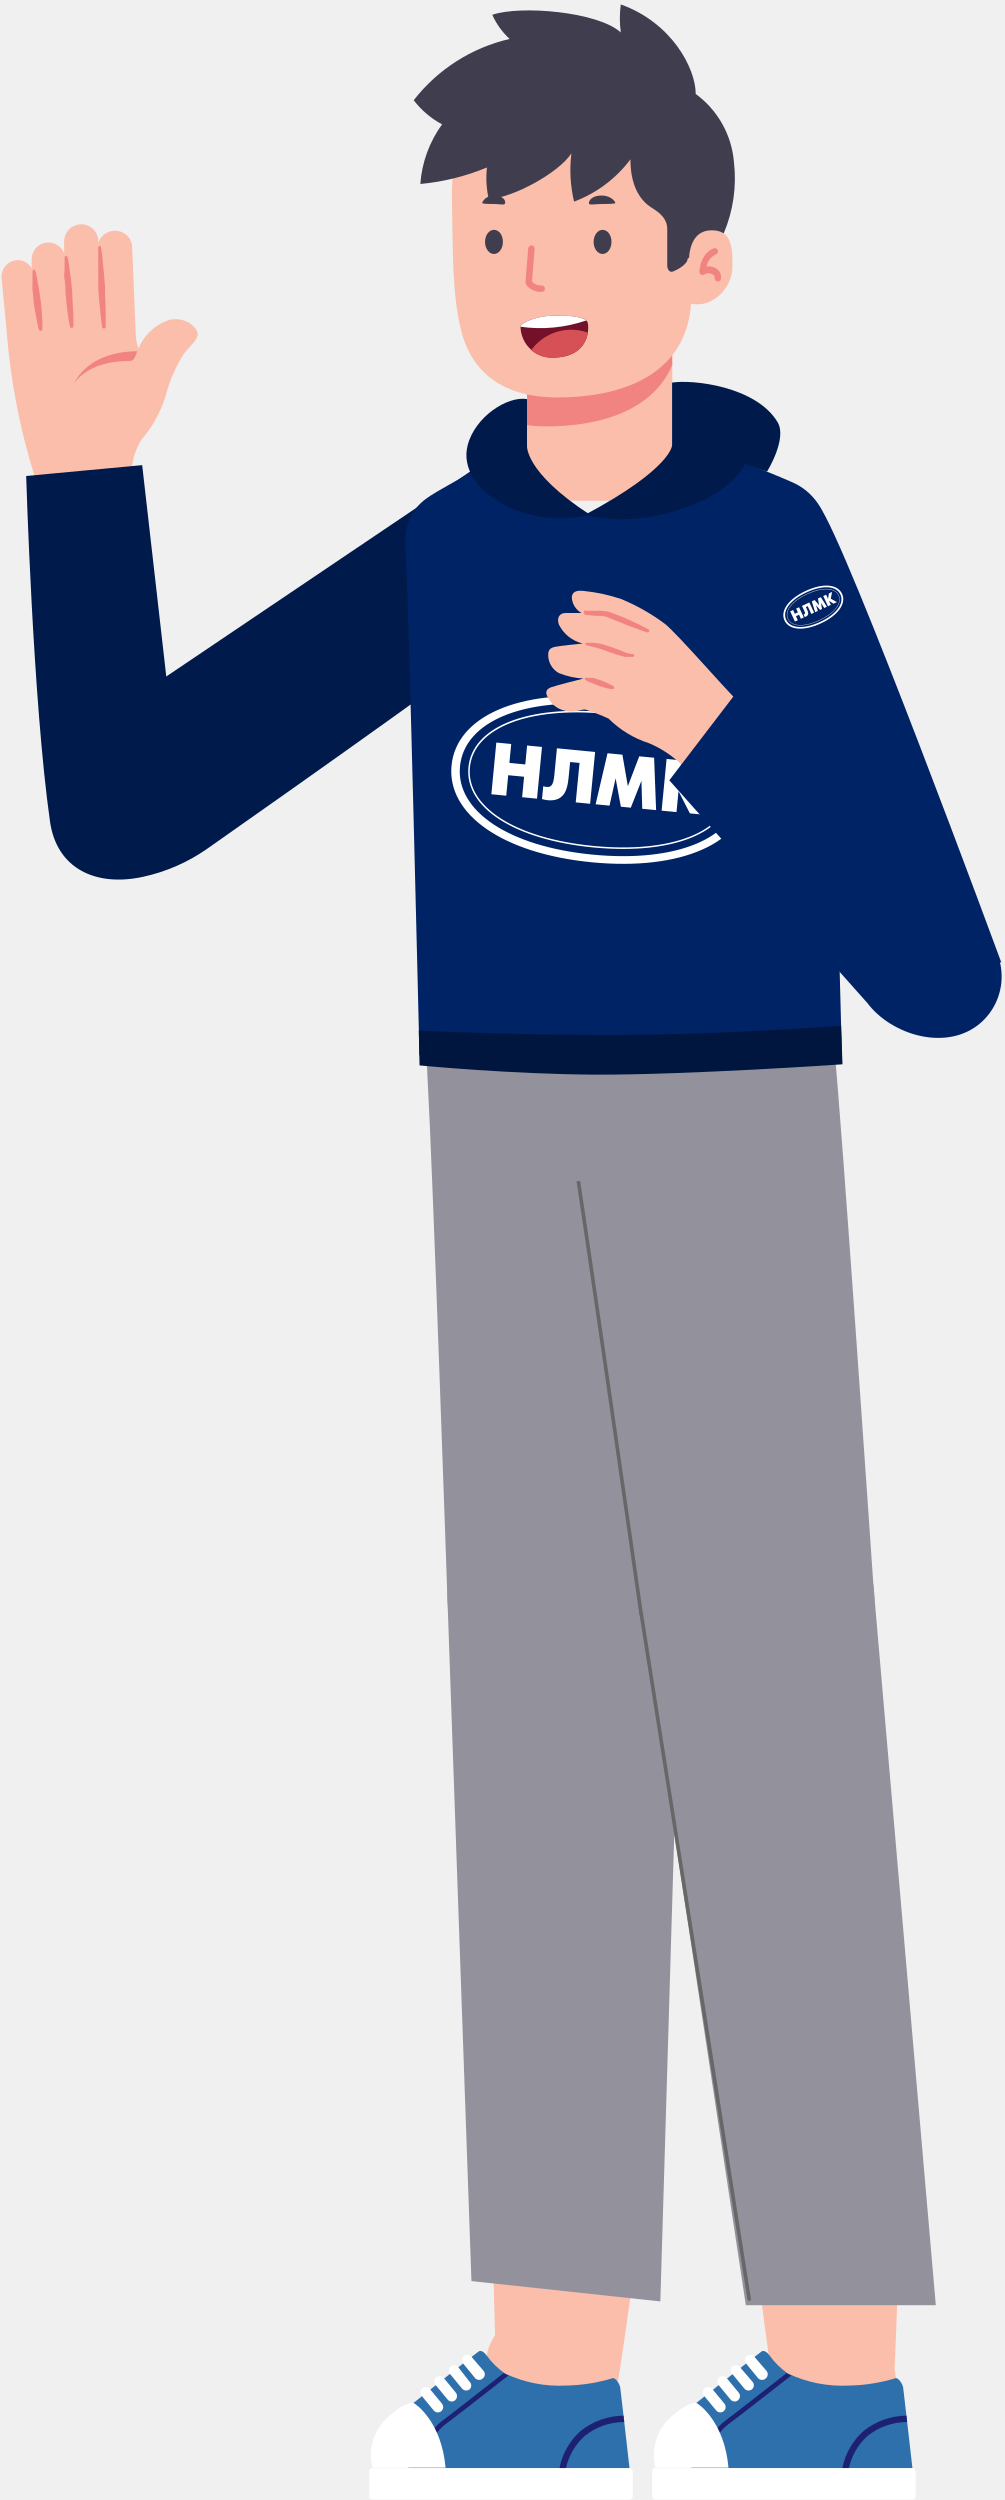
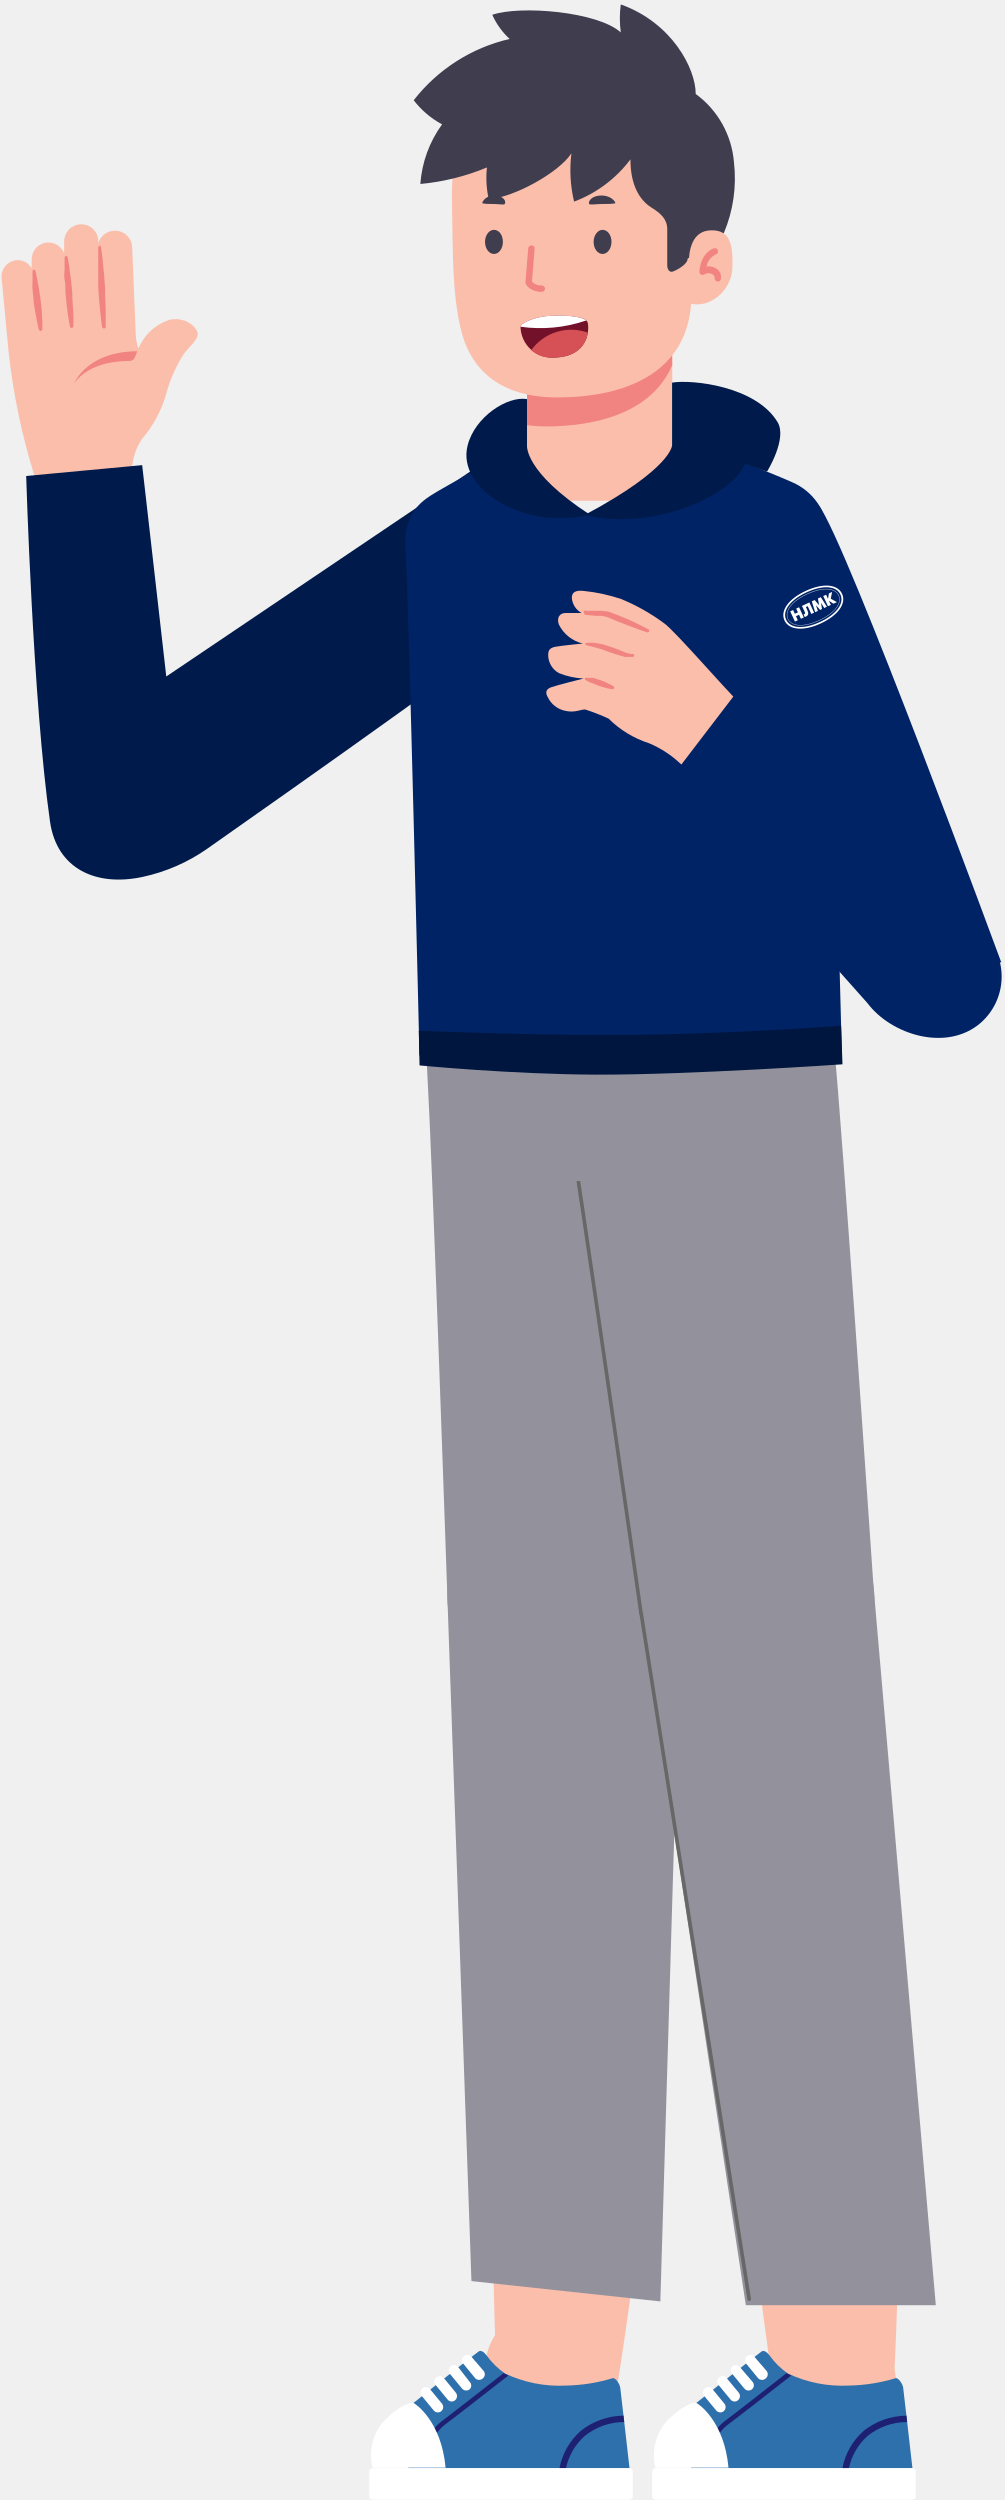
<svg xmlns="http://www.w3.org/2000/svg" width="207" height="515" viewBox="0 0 207 515" fill="none">
  <path d="M108.566 67.955H138.495V103.155H108.566V67.955Z" fill="#FBBEAA" />
  <path d="M138.38 67.955H108.572V87.593C109.874 87.755 111.185 87.838 112.497 87.842C122.781 87.842 134.282 85.033 138.479 75.214L138.38 67.955Z" fill="#F18380" />
  <path d="M93.102 41.829C93.326 51.996 93.102 60.026 94.917 67.781C96.731 75.537 102.374 81.876 114.803 81.876C127.232 81.876 141.402 77.824 142.396 62.288C144.434 60.075 147.741 52.195 147.865 43.371C147.989 34.546 147.318 15.877 127.183 13.018C107.047 10.16 92.53 17.543 93.102 41.829Z" fill="#FBBEAA" />
  <path d="M103.595 49.834C103.595 51.201 102.775 52.319 101.755 52.319C100.736 52.319 99.916 51.201 99.916 49.834C99.916 48.466 100.736 47.348 101.755 47.348C102.775 47.348 103.595 48.367 103.595 49.834Z" fill="#403D4F" />
  <path d="M125.965 49.834C125.965 51.201 125.145 52.319 124.125 52.319C123.106 52.319 122.286 51.201 122.286 49.834C122.286 48.466 123.131 47.348 124.125 47.348C125.12 47.348 125.965 48.367 125.965 49.834Z" fill="#403D4F" />
  <path d="M121.369 42.028C121.568 42.252 122.86 42.028 123.855 42.028C124.849 42.028 126.763 42.028 126.763 41.804C126.763 41.581 125.818 40.039 123.332 40.313C121.642 40.512 121.145 41.63 121.369 42.028Z" fill="#403D4F" />
  <path d="M103.968 42.028C103.818 42.252 102.7 42.028 101.83 42.028C100.96 42.028 99.344 42.028 99.344 41.804C99.344 41.581 100.139 40.039 102.252 40.313C103.968 40.512 104.291 41.63 103.968 42.028Z" fill="#403D4F" />
  <path d="M111.423 60.125C109.683 60.125 108.291 58.981 108.242 58.161L108.813 51.151C108.832 50.977 108.918 50.818 109.053 50.706C109.187 50.595 109.36 50.541 109.534 50.554C109.619 50.561 109.702 50.584 109.778 50.622C109.854 50.661 109.922 50.714 109.977 50.779C110.033 50.843 110.075 50.918 110.101 50.999C110.127 51.08 110.138 51.166 110.131 51.251L109.584 58.012C109.835 58.285 110.144 58.497 110.488 58.635C110.832 58.773 111.203 58.831 111.573 58.807C111.659 58.801 111.747 58.812 111.829 58.84C111.912 58.867 111.988 58.912 112.053 58.97C112.118 59.028 112.171 59.098 112.208 59.177C112.245 59.256 112.265 59.342 112.269 59.429C112.272 59.517 112.258 59.605 112.227 59.688C112.196 59.77 112.15 59.846 112.09 59.911C112.03 59.976 111.957 60.028 111.877 60.065C111.797 60.101 111.71 60.122 111.622 60.125H111.423Z" fill="#F18380" />
  <path d="M112.842 65.096C110.754 65.22 107.249 66.388 107.224 67.308C107.256 69.016 107.961 70.642 109.185 71.833C110.409 73.025 112.054 73.685 113.762 73.672C121.418 73.672 121.393 67.756 121.07 66.463C120.747 65.17 116.72 64.847 112.842 65.096Z" fill="#73102A" />
  <path d="M121.093 68.527C119.022 67.777 116.763 67.723 114.659 68.373C112.555 69.024 110.72 70.343 109.434 72.131C110.622 73.185 112.172 73.737 113.759 73.672C119.178 73.672 120.745 70.739 121.093 68.527Z" fill="#D65155" />
  <path d="M120.769 66.016C119.7 65.097 116.195 64.873 112.839 65.097C110.776 65.221 107.296 66.364 107.221 67.309C111.776 67.954 116.419 67.512 120.769 66.016Z" fill="white" />
  <path d="M129.869 32.83C129.869 38.945 132.355 41.605 134.219 42.774C136.084 43.942 137.451 45.11 137.451 47.223V54.681C137.451 55.526 137.948 56.172 138.594 55.949C139.241 55.725 141.652 54.507 141.652 53.289L149.11 48.019C151.049 43.424 151.769 38.406 151.198 33.452C150.976 30.674 150.157 27.976 148.797 25.544C147.437 23.111 145.568 21.001 143.318 19.357C143.318 14.062 138.346 4.641 127.881 0.912C127.625 2.826 127.625 4.765 127.881 6.679C123.133 2.379 107.149 1.061 101.406 3.05C102.249 4.933 103.467 6.625 104.986 8.022C97.142 9.833 90.163 14.293 85.224 20.65C86.797 22.702 88.788 24.396 91.065 25.621C88.453 29.215 86.903 33.47 86.591 37.901C91.31 37.464 95.936 36.316 100.313 34.496C100.068 36.681 100.194 38.891 100.685 41.033C105.657 40.735 115.054 35.664 117.713 31.587C117.297 34.908 117.482 38.276 118.26 41.531C122.882 39.799 126.91 36.78 129.869 32.83Z" fill="#403D4F" />
  <path d="M141.877 54.557C141.877 51.723 142.449 47.547 146.451 47.447C150.453 47.348 151 50.38 150.876 55.153C150.751 59.926 145.904 63.978 141.653 62.337L141.877 54.557Z" fill="#FBBEAA" />
  <path d="M147.768 57.987C147.597 57.951 147.445 57.852 147.344 57.709C147.242 57.566 147.199 57.39 147.221 57.216C147.221 57.079 147.183 56.945 147.114 56.827C147.044 56.709 146.944 56.611 146.823 56.545C146.565 56.376 146.262 56.286 145.953 56.286C145.644 56.286 145.342 56.376 145.083 56.545C144.978 56.606 144.858 56.638 144.735 56.638C144.613 56.638 144.493 56.606 144.387 56.545C144.279 56.484 144.192 56.392 144.134 56.282C144.077 56.172 144.053 56.047 144.064 55.924C144.437 51.922 146.973 51.176 147.072 51.151C147.157 51.125 147.246 51.116 147.335 51.126C147.423 51.136 147.508 51.164 147.585 51.208C147.662 51.253 147.729 51.312 147.782 51.384C147.835 51.455 147.872 51.537 147.892 51.623C147.938 51.788 147.917 51.964 147.833 52.113C147.749 52.263 147.61 52.372 147.445 52.419C146.951 52.647 146.52 52.993 146.191 53.426C145.862 53.86 145.644 54.367 145.556 54.904C146.237 54.794 146.935 54.935 147.52 55.302C147.864 55.497 148.143 55.79 148.321 56.145C148.498 56.499 148.565 56.898 148.514 57.291C148.523 57.389 148.509 57.488 148.474 57.58C148.439 57.671 148.383 57.754 148.311 57.821C148.239 57.888 148.153 57.938 148.059 57.967C147.965 57.996 147.865 58.002 147.768 57.987Z" fill="#F18380" />
  <path d="M168.718 104.194C174.254 111.312 206.285 198.308 206.285 198.308C176.627 188.818 179.41 163.169 163.28 165.882C163.28 165.882 144.68 122.225 143.969 118.32C143.228 115.241 143.561 112.001 144.912 109.137C146.264 106.273 148.553 103.956 151.4 102.57C159.339 98.512 163.182 97.076 168.718 104.194Z" fill="#002366" />
  <path d="M27.141 98.062C27.019 95.393 27.733 92.752 29.185 90.509C31.42 87.918 33.094 84.892 34.102 81.623C34.878 78.588 36.117 75.69 37.775 73.032C38.96 71.403 40.737 70.07 40.737 68.826C40.737 67.582 38.368 65.183 34.991 65.864C33.544 66.315 32.215 67.079 31.099 68.104C29.983 69.128 29.107 70.386 28.533 71.788C28.21 70.934 28.02 70.035 27.971 69.123L27.23 50.965C27.219 50.494 27.113 50.03 26.92 49.601C26.727 49.172 26.449 48.785 26.104 48.465C25.759 48.145 25.353 47.897 24.91 47.736C24.468 47.575 23.998 47.505 23.527 47.529C22.779 47.56 22.059 47.826 21.469 48.289C20.879 48.751 20.449 49.386 20.239 50.106V49.276C20.125 48.394 19.682 47.587 18.998 47.017C18.313 46.448 17.439 46.159 16.55 46.208C15.662 46.257 14.824 46.64 14.207 47.28C13.589 47.921 13.236 48.772 13.219 49.661V52.179C12.922 51.403 12.357 50.759 11.625 50.365C10.893 49.971 10.045 49.853 9.233 50.033C8.422 50.212 7.702 50.677 7.205 51.343C6.708 52.009 6.466 52.831 6.525 53.66V55.26C6.206 54.699 5.731 54.244 5.157 53.95C4.584 53.655 3.937 53.534 3.296 53.601C2.418 53.712 1.618 54.161 1.065 54.852C0.512 55.543 0.25 56.422 0.334 57.304L1.785 72.618C2.736 81.252 4.522 89.773 7.117 98.062C7.149 99.446 7.469 100.809 8.059 102.061C8.648 103.314 9.493 104.43 10.539 105.336C11.585 106.243 12.809 106.921 14.133 107.326C15.457 107.731 16.851 107.855 18.225 107.689C19.469 107.731 20.707 107.504 21.856 107.025C23.004 106.546 24.037 105.826 24.882 104.912C25.728 103.999 26.367 102.915 26.757 101.733C27.147 100.551 27.278 99.299 27.141 98.062Z" fill="#FBBEAA" />
  <path d="M26.549 74.366C27.674 74.366 27.763 73.655 28.267 72.352C25.749 72.352 18.432 72.826 15.233 78.987C18.462 74.543 24.653 74.366 26.549 74.366ZM20.802 50.935C20.802 50.935 20.98 51.972 21.157 53.483C21.157 54.253 21.335 55.171 21.395 56.119C21.454 57.067 21.543 58.104 21.631 59.081C21.631 61.155 21.779 63.199 21.779 64.739C21.779 66.279 21.779 67.316 21.779 67.316C21.78 67.365 21.77 67.414 21.75 67.459C21.73 67.504 21.701 67.545 21.665 67.578C21.629 67.612 21.586 67.637 21.54 67.653C21.493 67.669 21.444 67.675 21.395 67.671C21.311 67.667 21.231 67.636 21.167 67.583C21.103 67.529 21.058 67.457 21.039 67.375C21.039 67.375 20.861 66.338 20.713 64.798C20.565 63.258 20.328 61.214 20.239 59.17C20.239 58.133 20.239 57.097 20.239 56.208C20.239 55.319 20.239 54.342 20.239 53.572C20.239 52.002 20.239 50.995 20.239 50.995C20.239 50.945 20.249 50.897 20.269 50.851C20.288 50.806 20.317 50.766 20.354 50.732C20.39 50.699 20.433 50.673 20.479 50.657C20.526 50.641 20.575 50.635 20.624 50.639C20.681 50.672 20.728 50.72 20.759 50.777C20.791 50.835 20.805 50.9 20.802 50.965V50.935ZM13.93 53.009C13.93 53.009 14.108 53.898 14.315 55.201C14.315 55.882 14.522 56.652 14.611 57.482C14.7 58.311 14.789 59.2 14.878 60.088C14.878 61.866 15.085 63.643 15.115 64.976C15.144 66.309 15.115 67.227 15.115 67.227C15.111 67.274 15.098 67.319 15.077 67.361C15.055 67.403 15.026 67.44 14.99 67.47C14.954 67.5 14.913 67.523 14.868 67.538C14.823 67.552 14.777 67.557 14.73 67.553C14.65 67.547 14.575 67.515 14.515 67.461C14.456 67.408 14.417 67.335 14.404 67.257C14.404 67.257 14.226 66.368 14.019 65.065C13.812 63.761 13.634 61.955 13.486 60.207C13.486 59.318 13.486 58.43 13.308 57.6C13.13 56.771 13.308 55.971 13.308 55.29C13.308 53.957 13.308 53.068 13.308 53.068C13.308 53.019 13.318 52.97 13.338 52.925C13.357 52.88 13.386 52.839 13.422 52.806C13.459 52.772 13.501 52.747 13.548 52.731C13.594 52.715 13.644 52.709 13.693 52.713C13.759 52.74 13.816 52.785 13.857 52.842C13.899 52.9 13.924 52.968 13.93 53.038V53.009ZM7.295 55.823C7.295 55.823 7.473 56.563 7.709 57.689C7.709 58.222 7.946 58.874 8.035 59.585C8.124 60.296 8.243 61.036 8.361 61.777C8.568 63.288 8.657 64.739 8.717 65.924C8.776 67.109 8.717 67.82 8.717 67.82C8.717 67.869 8.707 67.918 8.687 67.963C8.667 68.008 8.638 68.049 8.602 68.082C8.566 68.115 8.523 68.141 8.477 68.157C8.43 68.173 8.381 68.179 8.332 68.175C8.256 68.171 8.184 68.143 8.125 68.095C8.066 68.047 8.025 67.982 8.006 67.908C8.006 67.908 7.798 67.168 7.591 66.072C7.384 64.976 7.087 63.436 6.91 61.955C6.91 61.184 6.762 60.444 6.702 59.733C6.643 59.022 6.702 58.37 6.702 57.807C6.702 56.682 6.702 55.912 6.702 55.912C6.702 55.862 6.712 55.814 6.732 55.769C6.752 55.723 6.78 55.683 6.817 55.649C6.853 55.616 6.896 55.59 6.942 55.574C6.989 55.558 7.038 55.552 7.087 55.556C7.142 55.587 7.189 55.629 7.225 55.681C7.261 55.732 7.285 55.791 7.295 55.852V55.823Z" fill="#F18380" />
  <path d="M98.805 95.82L34.248 139.36C34.519 141.588 29.287 95.82 29.287 95.82L5.392 98.05C5.392 98.05 6.788 144.648 10.305 169.257C11.7 179.023 19.829 182.727 29.468 180.624C34.227 179.585 38.707 177.632 42.694 174.834C59.826 162.809 107.889 128.939 111.819 124.678C118.598 117.327 118.598 111.821 114.702 105.768C110.806 99.716 102.468 94.911 98.805 95.82Z" fill="#001A4B" />
  <path d="M179.928 326.649C180.342 329.809 180.124 333.019 179.289 336.095C178.453 339.17 177.017 342.05 175.061 344.566C173.106 347.083 170.671 349.186 167.897 350.756C165.124 352.325 162.067 353.329 158.902 353.71C155.738 354.09 152.53 353.839 149.464 352.972C146.397 352.104 143.533 350.637 141.037 348.656C138.541 346.675 136.463 344.218 134.922 341.428C133.382 338.638 132.41 335.571 132.063 332.403C132.063 332.403 119.513 244.26 116.537 226.453C113.561 208.647 116.711 193.741 136.651 189.5C157.335 185.111 170.256 200.264 171.818 215.442C173.381 230.62 179.928 326.649 179.928 326.649Z" fill="#93929C" />
  <path d="M140.371 328.36C140.45 334.753 137.986 340.916 133.521 345.493C129.056 350.07 122.955 352.685 116.562 352.764C110.168 352.843 104.006 350.379 99.429 345.914C94.852 341.449 92.237 335.349 92.158 328.955C92.158 328.955 89.107 239.97 88.066 221.94C87.024 203.909 91.736 189.451 112.023 187.367C133.054 185.21 144.264 201.653 144.264 216.93C144.264 232.207 140.371 328.36 140.371 328.36Z" fill="#93929C" />
  <path d="M100.789 433.218C100.789 433.218 101.979 483.787 102.277 491.351C102.574 498.915 107.361 500.974 115.074 501.643C122.787 502.313 126.036 496.187 127.127 491.326C128.218 486.465 134.815 436.888 134.815 436.888L100.789 433.218Z" fill="#FBBEAA" />
  <path d="M101.657 468.485L130.103 471.535C132.311 455.886 134.815 436.814 134.815 436.814L100.789 433.143C100.789 433.143 101.235 452.091 101.657 468.485Z" fill="#F18380" />
  <path d="M140.371 328.36C140.332 325.195 139.67 322.068 138.422 319.158C137.174 316.248 135.366 313.613 133.1 311.402C130.834 309.191 128.154 307.448 125.215 306.273C122.275 305.097 119.133 304.513 115.967 304.552C112.801 304.591 109.674 305.253 106.764 306.501C103.855 307.748 101.219 309.557 99.008 311.823C96.797 314.089 95.055 316.768 93.879 319.708C92.704 322.648 92.119 325.79 92.158 328.956L97.118 469.905L136.031 474.097L140.371 328.36Z" fill="#93929C" />
  <path d="M151.705 435.152C151.705 435.152 158.302 485.3 159.393 492.765C160.484 500.23 165.469 501.817 173.232 501.643C180.995 501.47 183.549 495.046 184.119 490.111C184.69 485.176 185.93 435.152 185.93 435.152H151.705Z" fill="#FBBEAA" />
  <path d="M156.467 470.122H185.087C185.583 454.348 186.054 435.152 186.054 435.152H151.705C151.705 435.152 154.185 453.852 156.467 470.122Z" fill="#F18380" />
  <path d="M179.929 326.649C179.105 320.353 175.831 314.636 170.816 310.74C165.802 306.844 159.453 305.084 153.149 305.842C146.845 306.599 141.094 309.814 137.146 314.787C133.198 319.761 131.371 326.091 132.063 332.403L153.639 474.865H192.775L179.929 326.649Z" fill="#93929C" />
  <path d="M132.088 332.403L154.334 473.625" stroke="#676767" stroke-width="0.75" stroke-miterlimit="10" stroke-linecap="round" />
  <path d="M132.062 332.403C132.062 332.403 119.513 244.261 116.537 226.454" stroke="#676767" stroke-width="0.75" stroke-miterlimit="10" stroke-linecap="round" />
  <path d="M170.628 475.999C167.815 475.797 165.026 476.636 162.79 478.355C160.554 480.074 159.028 482.554 158.5 485.324L145.554 498.593V506.851H187.046C187.046 506.851 184.963 491.971 184.367 488.623C183.772 485.275 181.763 475.999 170.628 475.999Z" fill="#FBBEAA" />
  <path d="M158.525 485.225C158.054 484.58 157.384 484.084 156.913 484.382C156.442 484.679 143.917 494.6 143.322 495.096C142.956 495.44 142.678 495.868 142.514 496.343C142.35 496.819 142.304 497.327 142.38 497.824V508.463H187.964C187.964 508.463 186.178 492.74 186.054 491.872C185.93 491.004 185.062 489.863 184.566 489.888C181.437 490.846 178.19 491.364 174.918 491.425C170.57 491.656 166.233 490.804 162.295 488.945C160.835 487.93 159.56 486.671 158.525 485.225Z" fill="#2E70AC" />
  <path d="M149.87 499.535C152.077 497.898 160.013 491.698 162.989 489.367L162.295 489.02C162.201 488.979 162.117 488.92 162.047 488.846C158.872 491.326 151.407 497.179 149.274 498.766C147.471 500.148 146.236 502.142 145.802 504.371L146.769 504.52C147.179 502.543 148.277 500.776 149.87 499.535Z" fill="#1E2173" />
  <path d="M186.724 497.625C183.511 497.658 180.402 498.767 177.894 500.775C175.628 502.783 174.092 505.488 173.529 508.463H174.869C175.416 505.885 176.772 503.548 178.738 501.792C181.046 499.944 183.915 498.937 186.872 498.94L186.724 497.625Z" fill="#1E2173" />
  <path d="M135.014 508.439H187.964C188.333 508.439 188.633 508.739 188.633 509.109V514.242C188.633 514.612 188.333 514.912 187.964 514.912H135.014C134.644 514.912 134.344 514.612 134.344 514.242V509.109C134.344 508.739 134.644 508.439 135.014 508.439Z" fill="white" />
  <path d="M143.446 494.997C142.975 494.798 140.669 495.468 137.668 498.419C136.418 499.71 135.519 501.299 135.054 503.035C134.59 504.771 134.576 506.597 135.014 508.339H150.068C149.225 498.816 143.918 495.195 143.446 494.997Z" fill="white" />
  <path d="M149.225 495.146C149.411 495.373 149.499 495.665 149.472 495.958C149.444 496.25 149.302 496.52 149.076 496.708C148.965 496.8 148.838 496.868 148.701 496.91C148.563 496.952 148.419 496.967 148.276 496.953C148.134 496.939 147.995 496.897 147.868 496.83C147.742 496.762 147.63 496.67 147.538 496.559L145.058 493.559C144.872 493.331 144.784 493.039 144.812 492.747C144.84 492.454 144.982 492.185 145.207 491.996C145.316 491.902 145.444 491.83 145.581 491.786C145.719 491.742 145.864 491.727 146.008 491.741C146.152 491.755 146.291 491.798 146.418 491.867C146.544 491.937 146.656 492.031 146.745 492.145L149.225 495.146Z" fill="white" />
  <path d="M152.176 492.889C152.362 493.116 152.451 493.408 152.423 493.701C152.395 493.993 152.253 494.263 152.027 494.451C151.918 494.546 151.791 494.617 151.653 494.661C151.515 494.705 151.37 494.72 151.227 494.706C151.083 494.692 150.943 494.649 150.817 494.58C150.69 494.511 150.579 494.416 150.49 494.302L148.009 491.301C147.83 491.071 147.745 490.781 147.773 490.491C147.8 490.2 147.938 489.931 148.158 489.739C148.268 489.644 148.395 489.573 148.532 489.529C148.67 489.485 148.815 489.47 148.959 489.484C149.103 489.498 149.242 489.541 149.369 489.61C149.496 489.68 149.607 489.774 149.696 489.888L152.176 492.889Z" fill="white" />
  <path d="M155.028 490.657C155.216 490.877 155.308 491.163 155.285 491.451C155.261 491.74 155.125 492.007 154.904 492.195C154.677 492.38 154.385 492.469 154.092 492.441C153.8 492.413 153.53 492.271 153.342 492.046L150.862 489.045C150.758 488.943 150.675 488.822 150.618 488.687C150.562 488.553 150.532 488.409 150.532 488.264C150.532 488.118 150.562 487.974 150.618 487.84C150.675 487.706 150.758 487.584 150.862 487.482C151.092 487.303 151.382 487.218 151.673 487.245C151.963 487.273 152.232 487.411 152.424 487.631L155.028 490.657Z" fill="white" />
  <path d="M157.905 488.4C157.997 488.511 158.065 488.638 158.107 488.775C158.149 488.913 158.164 489.057 158.15 489.2C158.136 489.342 158.094 489.481 158.027 489.608C157.959 489.734 157.867 489.846 157.756 489.938C157.548 490.142 157.267 490.257 156.975 490.257C156.683 490.257 156.403 490.142 156.194 489.938L153.714 486.912C153.528 486.684 153.439 486.393 153.467 486.1C153.495 485.808 153.637 485.538 153.863 485.349C153.973 485.258 154.101 485.189 154.238 485.148C154.375 485.106 154.52 485.091 154.662 485.105C154.805 485.119 154.944 485.161 155.07 485.228C155.197 485.296 155.309 485.387 155.4 485.498L157.905 488.4Z" fill="white" />
  <path d="M112.346 475.999C109.533 475.797 106.744 476.636 104.508 478.355C102.272 480.074 100.746 482.554 100.218 485.324L87.297 498.593V506.851H128.764C128.764 506.851 126.705 491.971 126.085 488.623C125.465 485.275 123.481 475.999 112.346 475.999Z" fill="#FBBEAA" />
  <path d="M100.243 485.225C99.772 484.58 99.127 484.084 98.631 484.382C98.135 484.679 85.635 494.6 85.065 495.096C84.495 495.592 84.098 496.212 84.098 497.824V508.463H129.682C129.682 508.463 127.896 492.74 127.772 491.872C127.648 491.004 126.78 489.863 126.284 489.888C123.155 490.846 119.908 491.364 116.636 491.425C112.296 491.66 107.965 490.807 104.038 488.945C102.566 487.935 101.282 486.676 100.243 485.225Z" fill="#2E70AC" />
  <path d="M91.587 499.535C93.795 497.898 101.731 491.698 104.707 489.367L104.037 489.02C103.936 488.98 103.844 488.921 103.765 488.846C100.59 491.326 93.125 497.179 90.992 498.766C89.189 500.148 87.954 502.142 87.52 504.371L88.487 504.52C88.909 502.548 90.005 500.785 91.587 499.535Z" fill="#1E2173" />
  <path d="M128.442 497.625C125.229 497.658 122.12 498.767 119.612 500.775C117.346 502.783 115.81 505.488 115.247 508.463H116.587C117.141 505.882 118.505 503.545 120.48 501.792C122.777 499.94 125.64 498.933 128.59 498.94L128.442 497.625Z" fill="#1E2173" />
  <path d="M76.732 508.439H129.682C130.052 508.439 130.351 508.739 130.351 509.109V514.242C130.351 514.612 130.052 514.912 129.682 514.912H76.732C76.362 514.912 76.062 514.612 76.062 514.242V509.109C76.062 508.739 76.362 508.439 76.732 508.439Z" fill="white" />
  <path d="M85.164 494.997C84.693 494.798 82.387 495.468 79.386 498.419C78.136 499.71 77.237 501.299 76.772 503.035C76.308 504.771 76.294 506.597 76.732 508.339H91.786C90.943 498.816 85.636 495.195 85.164 494.997Z" fill="white" />
  <path d="M91.042 495.146C91.228 495.373 91.317 495.665 91.289 495.958C91.261 496.25 91.119 496.52 90.894 496.708C90.783 496.8 90.655 496.868 90.518 496.91C90.381 496.952 90.237 496.967 90.094 496.953C89.951 496.939 89.812 496.897 89.686 496.83C89.559 496.762 89.447 496.67 89.356 496.559L86.876 493.559C86.696 493.329 86.611 493.038 86.639 492.748C86.666 492.457 86.805 492.188 87.025 491.996C87.134 491.902 87.261 491.83 87.399 491.786C87.536 491.742 87.681 491.727 87.825 491.741C87.969 491.755 88.109 491.798 88.235 491.867C88.362 491.937 88.473 492.031 88.562 492.145L91.042 495.146Z" fill="white" />
  <path d="M93.894 492.888C94.08 493.116 94.169 493.408 94.141 493.7C94.113 493.993 93.971 494.263 93.745 494.451C93.636 494.545 93.509 494.617 93.371 494.661C93.233 494.705 93.088 494.72 92.945 494.706C92.801 494.692 92.661 494.649 92.535 494.58C92.408 494.51 92.297 494.416 92.208 494.302L89.728 491.301C89.548 491.071 89.463 490.781 89.491 490.49C89.518 490.2 89.656 489.931 89.876 489.739C90.104 489.553 90.396 489.464 90.688 489.492C90.981 489.52 91.25 489.662 91.439 489.888L93.894 492.888Z" fill="white" />
  <path d="M96.746 490.657C96.85 490.756 96.932 490.875 96.988 491.008C97.044 491.14 97.073 491.282 97.073 491.425C97.073 491.569 97.044 491.711 96.988 491.843C96.932 491.975 96.85 492.095 96.746 492.194C96.519 492.38 96.227 492.469 95.934 492.441C95.642 492.413 95.372 492.271 95.184 492.045L92.704 489.044C92.518 488.817 92.429 488.525 92.457 488.233C92.485 487.94 92.627 487.67 92.852 487.482C92.963 487.391 93.091 487.322 93.228 487.28C93.365 487.238 93.509 487.224 93.652 487.237C93.795 487.251 93.934 487.293 94.06 487.361C94.187 487.428 94.299 487.52 94.39 487.631L96.746 490.657Z" fill="white" />
  <path d="M99.623 488.4C99.714 488.511 99.783 488.638 99.825 488.775C99.867 488.913 99.881 489.057 99.868 489.2C99.854 489.342 99.812 489.481 99.744 489.608C99.677 489.734 99.585 489.846 99.474 489.938C99.266 490.142 98.985 490.257 98.693 490.257C98.401 490.257 98.12 490.142 97.912 489.938L95.432 486.912C95.246 486.684 95.157 486.393 95.185 486.1C95.213 485.808 95.355 485.538 95.58 485.349C95.691 485.258 95.819 485.189 95.956 485.148C96.093 485.106 96.237 485.091 96.38 485.105C96.523 485.119 96.662 485.161 96.788 485.228C96.915 485.296 97.027 485.387 97.118 485.498L99.623 488.4Z" fill="white" />
  <path d="M88.796 202.651C88.796 202.651 88.796 228.37 88.796 229.783C88.796 231.197 100.982 243.325 117.166 243.325C142.051 243.325 171.835 234.074 171.396 228.047C171.104 224.079 170.738 202.651 170.738 202.651H88.796Z" fill="#93929C" />
  <path d="M106.587 92.106C106.587 92.106 91.369 100.348 88.715 102.084C86.061 103.82 82.986 106.498 83.557 113.74C84.127 120.982 86.409 217.432 86.409 217.432C92.629 217.432 103.397 217.432 103.397 217.432H110.441C110.441 217.432 115.096 217.432 118.079 217.432C123.406 217.432 131.72 217.432 131.72 217.432H135.078H138.738C138.738 217.432 169.219 217.879 169.987 217.432C171.11 217.432 173.431 218.279 173.431 217.432C173.356 216.589 170.88 114.559 170.558 110.194C170.494 107.856 169.758 105.586 168.439 103.655C167.12 101.725 165.272 100.215 163.118 99.306C157.934 96.999 142.444 91.02 142.444 91.02C142.444 91.02 128.245 108.923 119.219 105.485C113.388 103.264 106.587 92.106 106.587 92.106Z" fill="#002366" />
  <path d="M173.264 211.293L173.55 219.248C173.55 219.248 141.844 221.441 122.875 221.376C105.407 221.317 86.428 219.477 86.428 219.477L86.269 212.322C86.269 212.322 106.591 213.207 124.797 213.207C149.305 213.207 173.264 211.293 173.264 211.293Z" fill="#00163F" />
  <path d="M96.338 91.726C93.949 101.036 108.565 109.384 121.47 105.988C107.885 97.158 108.565 91.724 108.565 91.724V82.214C104.489 81.535 97.842 85.867 96.338 91.726Z" fill="#001A4B" />
  <path d="M138.45 78.818C142.526 78.139 155.716 79.518 160.186 86.969C162.224 90.365 158.022 97.127 158.022 97.127C158.022 97.127 157.722 97.127 153.485 95.543C150.088 103.015 133.016 109.384 120.496 106.058C138.45 96.479 138.45 91.723 138.45 91.723V78.818Z" fill="#001A4B" />
-   <path d="M102.244 152.965L105.31 153.26L104.935 157.159L108.206 157.474L108.582 153.575L111.648 153.87L110.622 164.523L107.556 164.228L107.962 160.009L104.69 159.694L104.284 163.912L101.218 163.617L102.243 152.965L102.244 152.965ZM122.589 154.924L121.563 165.576L118.6 165.291L119.383 157.164L117.442 156.977L117.148 160.034C117.016 161.408 116.75 163.082 115.843 163.951C114.926 164.927 113.358 165.099 111.654 164.612L111.908 161.971C113.509 162.447 113.983 161.848 114.186 159.739L114.725 154.147L122.591 154.904L122.589 154.924ZM125.148 155.17L128.214 155.466L129.339 161.96L131.683 155.8L134.749 156.095L135.157 166.885L132.298 166.61L132.134 160.843L129.944 166.383L127.901 166.186L126.818 160.331L125.557 165.96L122.697 165.685L125.148 155.17L125.148 155.17ZM137.308 156.341L140.374 156.636L139.958 160.961L143.337 156.922L146.712 157.247L142.323 162.146L145.79 167.909L142.115 167.555L139.775 162.965L139.358 167.29L136.292 166.995L137.318 156.342L137.309 156.341L137.308 156.341ZM125.214 143.673C106.82 141.902 93.99 147.59 93.015 157.71C92.05 167.734 103.54 175.861 121.944 177.634C140.442 179.415 153.179 173.61 154.144 163.597C155.118 153.476 143.721 145.455 125.214 143.673ZM122.096 176.056C104.817 174.393 93.875 167.06 94.759 157.878C95.652 148.6 107.793 143.587 125.063 145.25C142.436 146.923 153.303 154.141 152.409 163.43C151.525 172.611 139.478 177.73 122.096 176.056ZM124.92 146.731C108.672 145.166 97.296 149.715 96.494 158.045C95.691 166.375 105.991 173.012 122.239 174.576C138.486 176.141 149.863 171.592 150.665 163.262C151.477 154.932 141.177 148.296 124.92 146.731ZM122.268 174.267C106.218 172.721 96.02 166.203 96.802 158.085C97.584 149.967 108.847 145.515 124.888 147.06C140.93 148.605 151.136 155.124 150.355 163.241C149.583 171.36 138.319 175.813 122.268 174.267L122.268 174.267Z" fill="white" />
  <path d="M152.795 145.304C148.306 140.764 139.912 130.975 137.071 128.591C134.262 126.474 131.194 124.727 127.941 123.391C125.473 122.565 122.921 122.012 120.332 121.743C118.532 121.515 117.796 122.047 117.796 123.138C117.841 123.788 118.048 124.416 118.398 124.965C118.748 125.514 119.23 125.967 119.8 126.283H116.477C115.336 126.283 114.601 127.196 115.133 128.667C115.617 129.639 116.308 130.492 117.159 131.167C118.009 131.842 118.997 132.322 120.053 132.572C120.053 132.572 115.564 133.004 114.423 133.232C113.282 133.46 112.927 133.891 112.927 134.982C112.937 135.735 113.146 136.472 113.534 137.118C113.921 137.764 114.473 138.296 115.133 138.659C116.749 139.315 118.464 139.692 120.206 139.775C120.206 139.775 114.651 141.17 113.535 141.576C112.419 141.982 112.293 142.717 112.876 143.681C113.208 144.36 113.688 144.956 114.281 145.425C114.873 145.895 115.563 146.226 116.3 146.395C118.405 146.953 119.825 146.04 120.586 146.166C122.221 146.693 123.822 147.32 125.379 148.043C127.719 150.372 130.579 152.111 133.723 153.115C136.064 154.098 138.211 155.489 140.064 157.224C140.927 158.034 141.944 158.663 143.054 159.073C144.164 159.483 145.345 159.666 146.527 159.612C147.71 159.557 148.869 159.266 149.937 158.756C151.005 158.246 151.96 157.526 152.745 156.641C156.803 152.329 156.118 148.728 152.795 145.304Z" fill="#FBBEAA" />
  <path d="M137.874 160.742L178.702 206.652C183.594 213.173 195.027 216.757 202.012 210.716C203.304 209.584 204.352 208.201 205.094 206.652C205.835 205.103 206.255 203.42 206.326 201.704C206.397 199.988 206.119 198.275 205.509 196.67C204.898 195.065 203.968 193.6 202.775 192.365L153.296 140.574L137.874 160.742Z" fill="#002366" />
  <path d="M120.357 126.308C120.35 126.35 120.352 126.393 120.362 126.434C120.373 126.476 120.392 126.514 120.418 126.548C120.444 126.581 120.477 126.609 120.515 126.629C120.552 126.649 120.594 126.66 120.636 126.663L122.716 126.866H123.73C124.085 126.866 124.415 126.993 124.77 127.018C125.145 127.131 125.51 127.275 125.861 127.449L127.027 127.931C128.6 128.565 130.172 129.149 131.339 129.58C132.506 130.011 133.317 130.265 133.317 130.265C133.381 130.292 133.454 130.294 133.519 130.27C133.585 130.247 133.64 130.199 133.672 130.138C133.72 130.076 133.745 130 133.745 129.922C133.745 129.844 133.72 129.769 133.672 129.707L131.77 128.717L129.792 127.779C129.082 127.449 128.296 127.12 127.509 126.815L126.317 126.359C125.934 126.186 125.535 126.05 125.125 125.953L123.908 125.826H122.868H121.321H120.738C120.674 125.776 120.592 125.753 120.512 125.762C120.431 125.772 120.357 125.813 120.307 125.877C120.256 125.941 120.233 126.022 120.243 126.103C120.252 126.184 120.293 126.258 120.357 126.308ZM120.839 132.42H121.296C121.675 132.386 122.057 132.386 122.437 132.42L123.223 132.547C123.513 132.583 123.801 132.634 124.085 132.699L125.81 133.257C126.977 133.638 128.118 134.12 128.98 134.475C128.98 134.475 129.259 134.475 129.234 134.601H129.538L129.995 134.728H130.274H130.426C130.502 134.746 130.569 134.794 130.612 134.86C130.654 134.926 130.669 135.006 130.654 135.083C130.643 135.144 130.612 135.199 130.566 135.241C130.52 135.282 130.462 135.307 130.401 135.312H129.107H128.701C127.814 135.083 126.622 134.728 125.455 134.322L123.756 133.688L122.97 133.486L122.285 133.283C121.935 133.179 121.579 133.094 121.22 133.029L120.788 132.902C120.75 132.891 120.714 132.872 120.683 132.846C120.652 132.821 120.627 132.789 120.608 132.754C120.589 132.719 120.577 132.68 120.574 132.64C120.57 132.6 120.574 132.56 120.586 132.522C120.616 132.485 120.655 132.456 120.699 132.438C120.743 132.42 120.792 132.414 120.839 132.42ZM120.839 139.623H121.778C122.031 139.623 122.361 139.623 122.691 139.801L123.73 140.13C124.385 140.361 125.021 140.641 125.632 140.967C125.914 141.099 126.185 141.252 126.444 141.424C126.496 141.484 126.524 141.56 126.524 141.639C126.524 141.718 126.496 141.795 126.444 141.855C126.371 141.932 126.271 141.978 126.165 141.982L125.227 141.83C124.694 141.703 124.009 141.5 123.325 141.272L122.336 140.866L121.473 140.536C121.186 140.409 120.907 140.265 120.636 140.105C120.564 140.062 120.512 139.994 120.488 139.914C120.464 139.834 120.472 139.748 120.509 139.674C120.585 139.626 120.675 139.608 120.763 139.623H120.839Z" fill="#F18380" />
  <path d="M162.783 125.94L163.378 125.664L163.735 126.434L164.369 126.139L164.013 125.37L164.608 125.094L165.582 127.197L164.987 127.472L164.601 126.64L163.966 126.934L164.352 127.767L163.758 128.042L162.783 125.94L162.783 125.94ZM166.73 124.11L167.705 126.213L167.13 126.479L166.386 124.875L166.01 125.05L166.29 125.653C166.415 125.924 166.549 126.266 166.478 126.526C166.416 126.808 166.147 127.009 165.781 127.102L165.539 126.581C165.885 126.497 165.907 126.334 165.714 125.918L165.202 124.814L166.728 124.107L166.73 124.11ZM167.227 123.88L167.822 123.605L168.737 124.698L168.494 123.293L169.089 123.017L170.342 124.991L169.787 125.248L169.128 124.187L169.33 125.459L168.934 125.643L168.096 124.665L168.479 125.854L167.925 126.111L167.227 123.88L167.227 123.88ZM169.586 122.787L170.181 122.511L170.576 123.365L170.755 122.245L171.41 121.941L171.139 123.331L172.405 124.035L171.692 124.365L170.761 123.759L171.157 124.613L170.562 124.889L169.588 122.786L169.586 122.787L169.586 122.787ZM165.984 121.723C162.415 123.377 160.682 125.825 161.608 127.823C162.525 129.801 165.52 130.081 169.09 128.426C172.679 126.763 174.383 124.303 173.467 122.327C172.541 120.329 169.574 120.059 165.984 121.723ZM168.946 128.115C165.594 129.669 162.786 129.478 161.946 127.666C161.097 125.835 162.778 123.587 166.128 122.035C169.499 120.473 172.281 120.65 173.13 122.483C173.97 124.295 172.318 126.552 168.946 128.115ZM166.264 122.327C163.112 123.788 161.521 125.866 162.283 127.51C163.045 129.154 165.659 129.284 168.811 127.823C171.963 126.362 173.554 124.284 172.792 122.64C172.032 120.995 169.418 120.865 166.264 122.327ZM168.782 127.762C165.669 129.205 163.086 129.087 162.343 127.484C161.601 125.882 163.182 123.834 166.294 122.392C169.406 120.949 171.99 121.067 172.733 122.669C173.477 124.271 171.896 126.319 168.783 127.762L168.782 127.762Z" fill="white" />
</svg>
